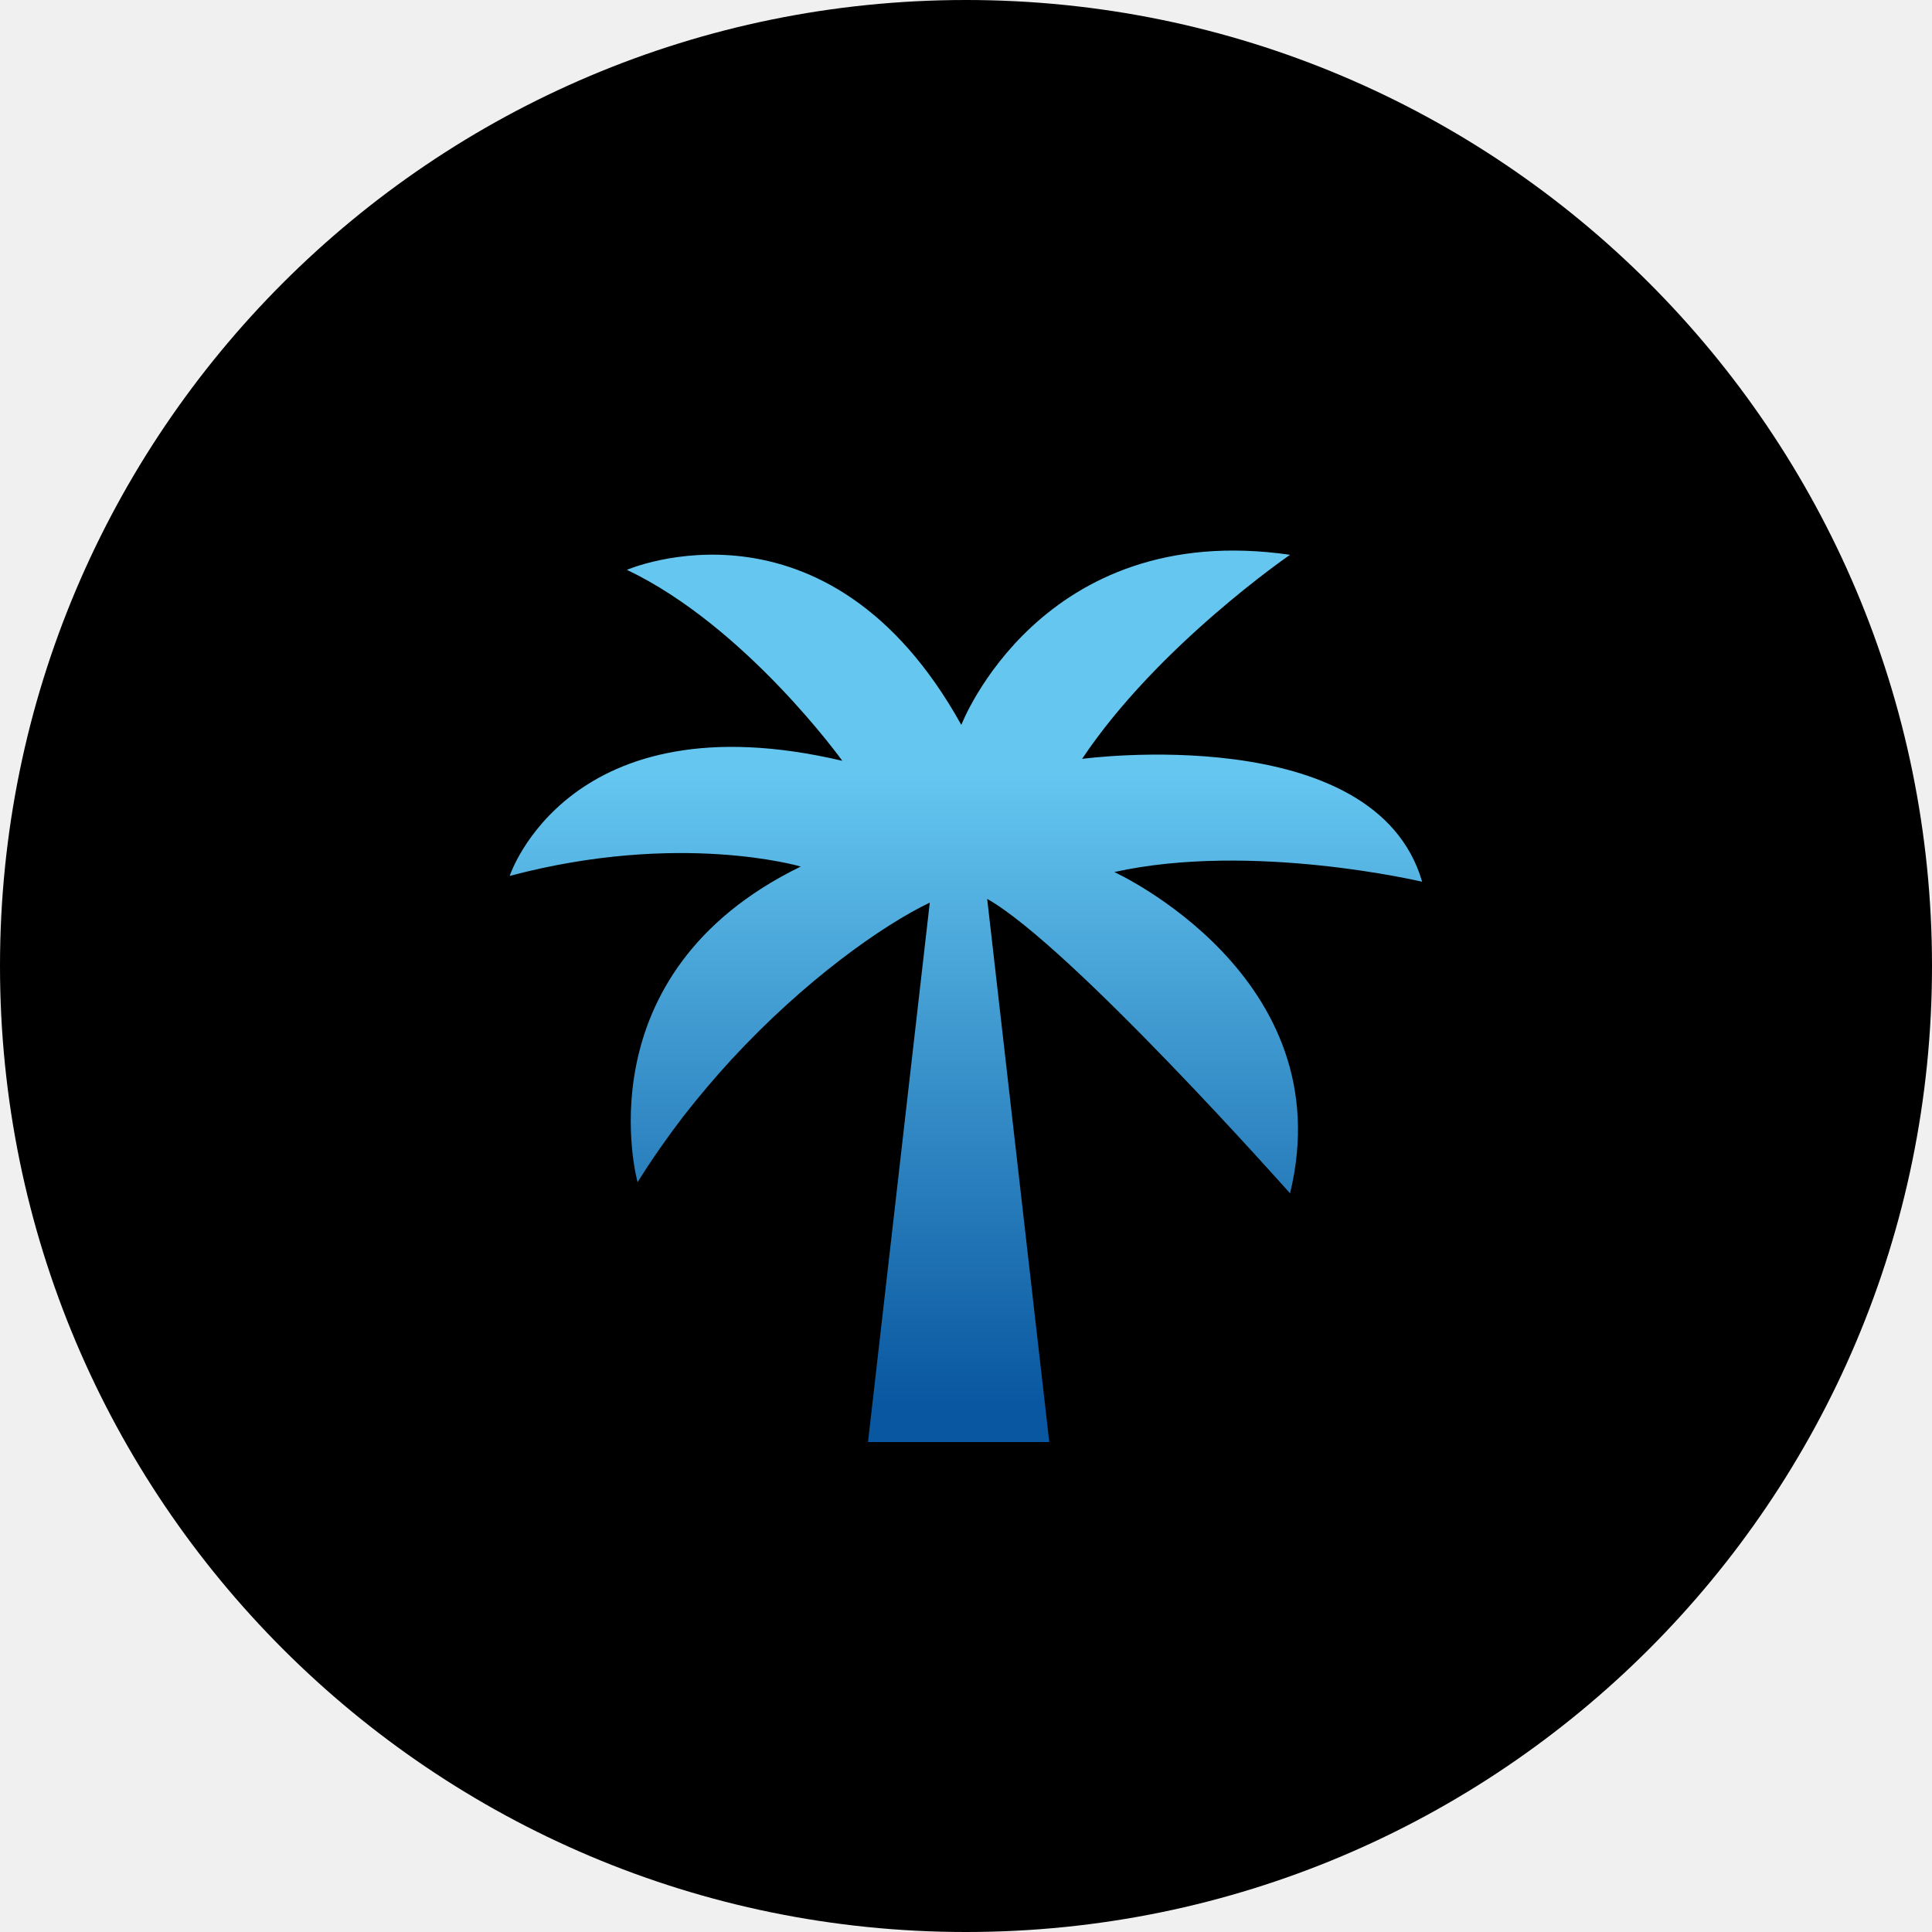
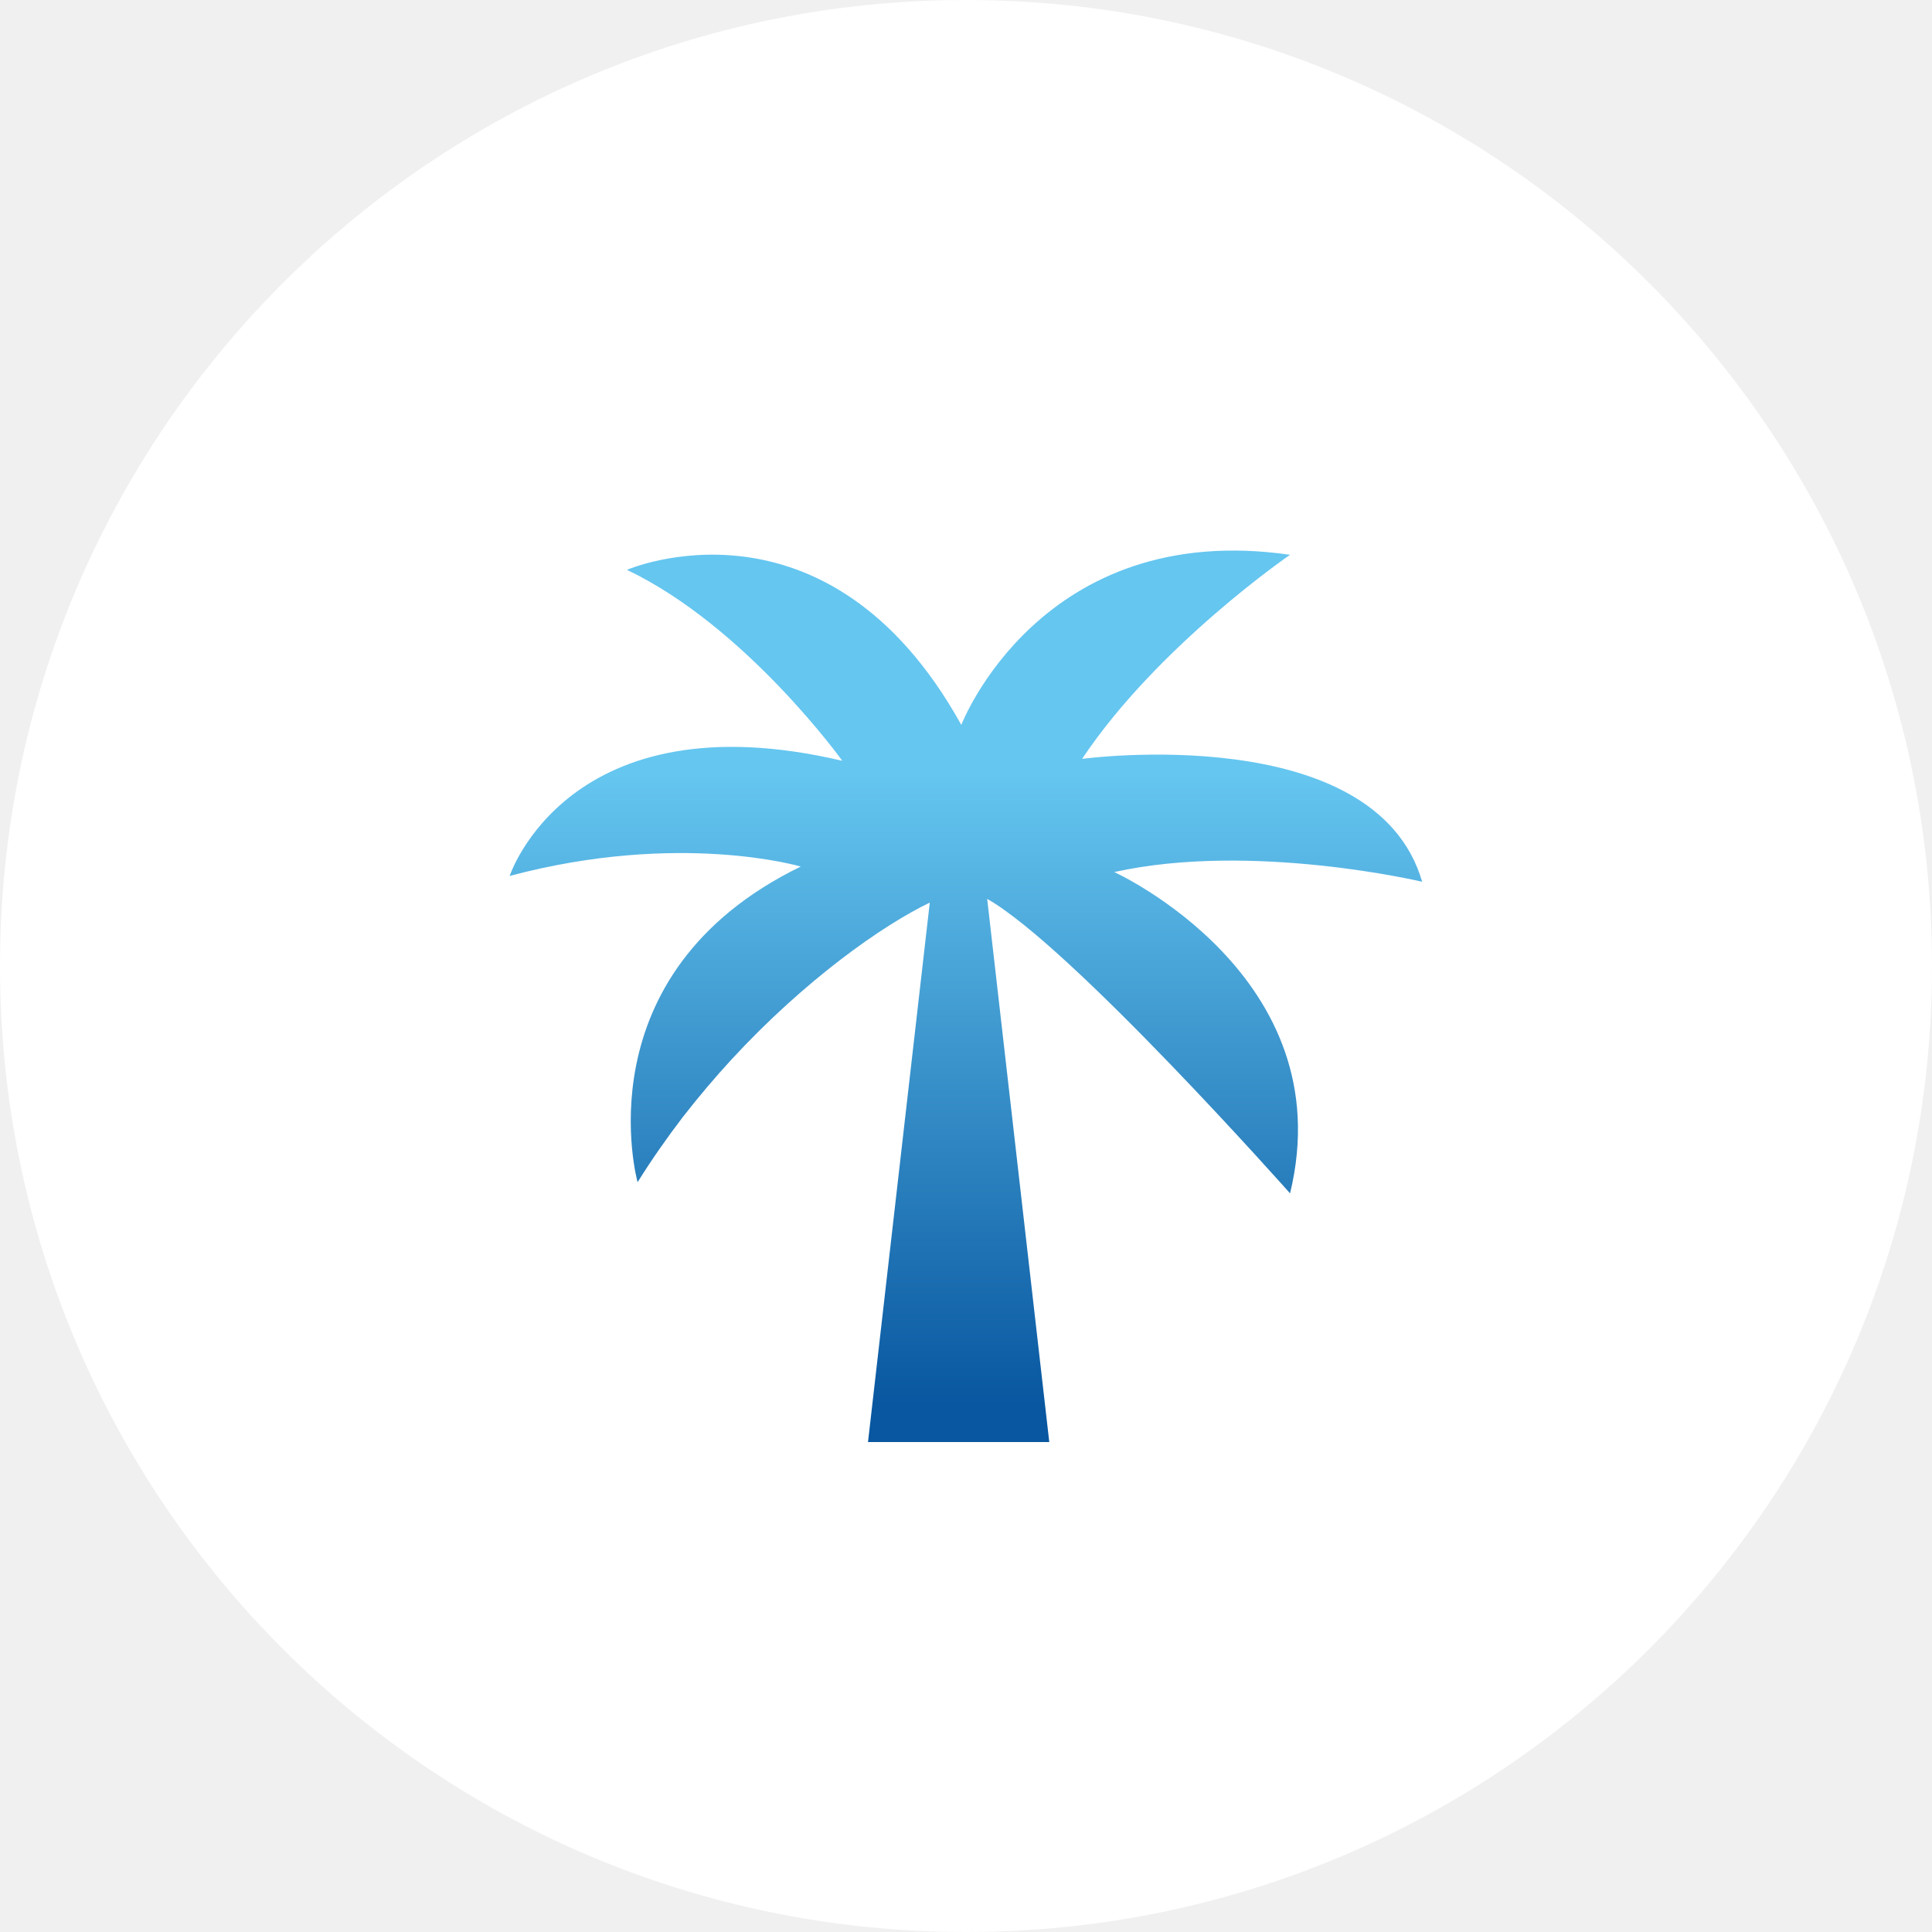
<svg xmlns="http://www.w3.org/2000/svg" enable-background="new 0 0 145.582 145.583" version="1.1" xml:space="preserve" viewBox="13.05 13.05 119.48 119.48">
  <linearGradient id="SVGID_1_" x1="0.5" x2="0.5" y1="0.25" y2="0.96">
    <stop offset="0" stop-color="#65C6F0" />
    <stop offset="1" stop-color="#0857A0" />
  </linearGradient>
  <g class="layer">
-     <circle cx="72.79" cy="72.79" fill="#000000" id="svg_1" r="59.74" />
+     <circle cx="72.79" cy="72.79" fill="#FFFFFF" id="svg_1" r="59.74" />
    <path d="m101,67.58c-2.92,-10.05 -21.03,-7.6 -21.03,-7.6c4.68,-7.01 12.86,-12.62 12.86,-12.62c-15.43,-2.23 -20.33,10.52 -20.33,10.52c-8.3,-14.96 -20.68,-9.59 -20.68,-9.59c7.36,3.51 13.32,11.81 13.32,11.81c-16.94,-3.98 -20.57,7.12 -20.57,7.12c10.52,-2.8 18,-0.58 18,-0.58c-13.67,6.66 -10.09,19.52 -10.09,19.52c0.88,-1.41 1.82,-2.75 2.79,-4.02c0.98,-1.26 1.99,-2.45 3.01,-3.56c4.56,-4.94 9.37,-8.32 12.27,-9.71l-3.82,33.36l4.22,0l1.39,0l1.38,0l4.22,0l-3.84,-33.59c5.18,2.93 18.73,18.21 18.73,18.21c3.27,-13.43 -10.87,-19.87 -10.87,-19.87c8.53,-1.89 19.04,0.6 19.04,0.6z" fill="url(#SVGID_1_)" id="svg_2" />
  </g>
</svg>
